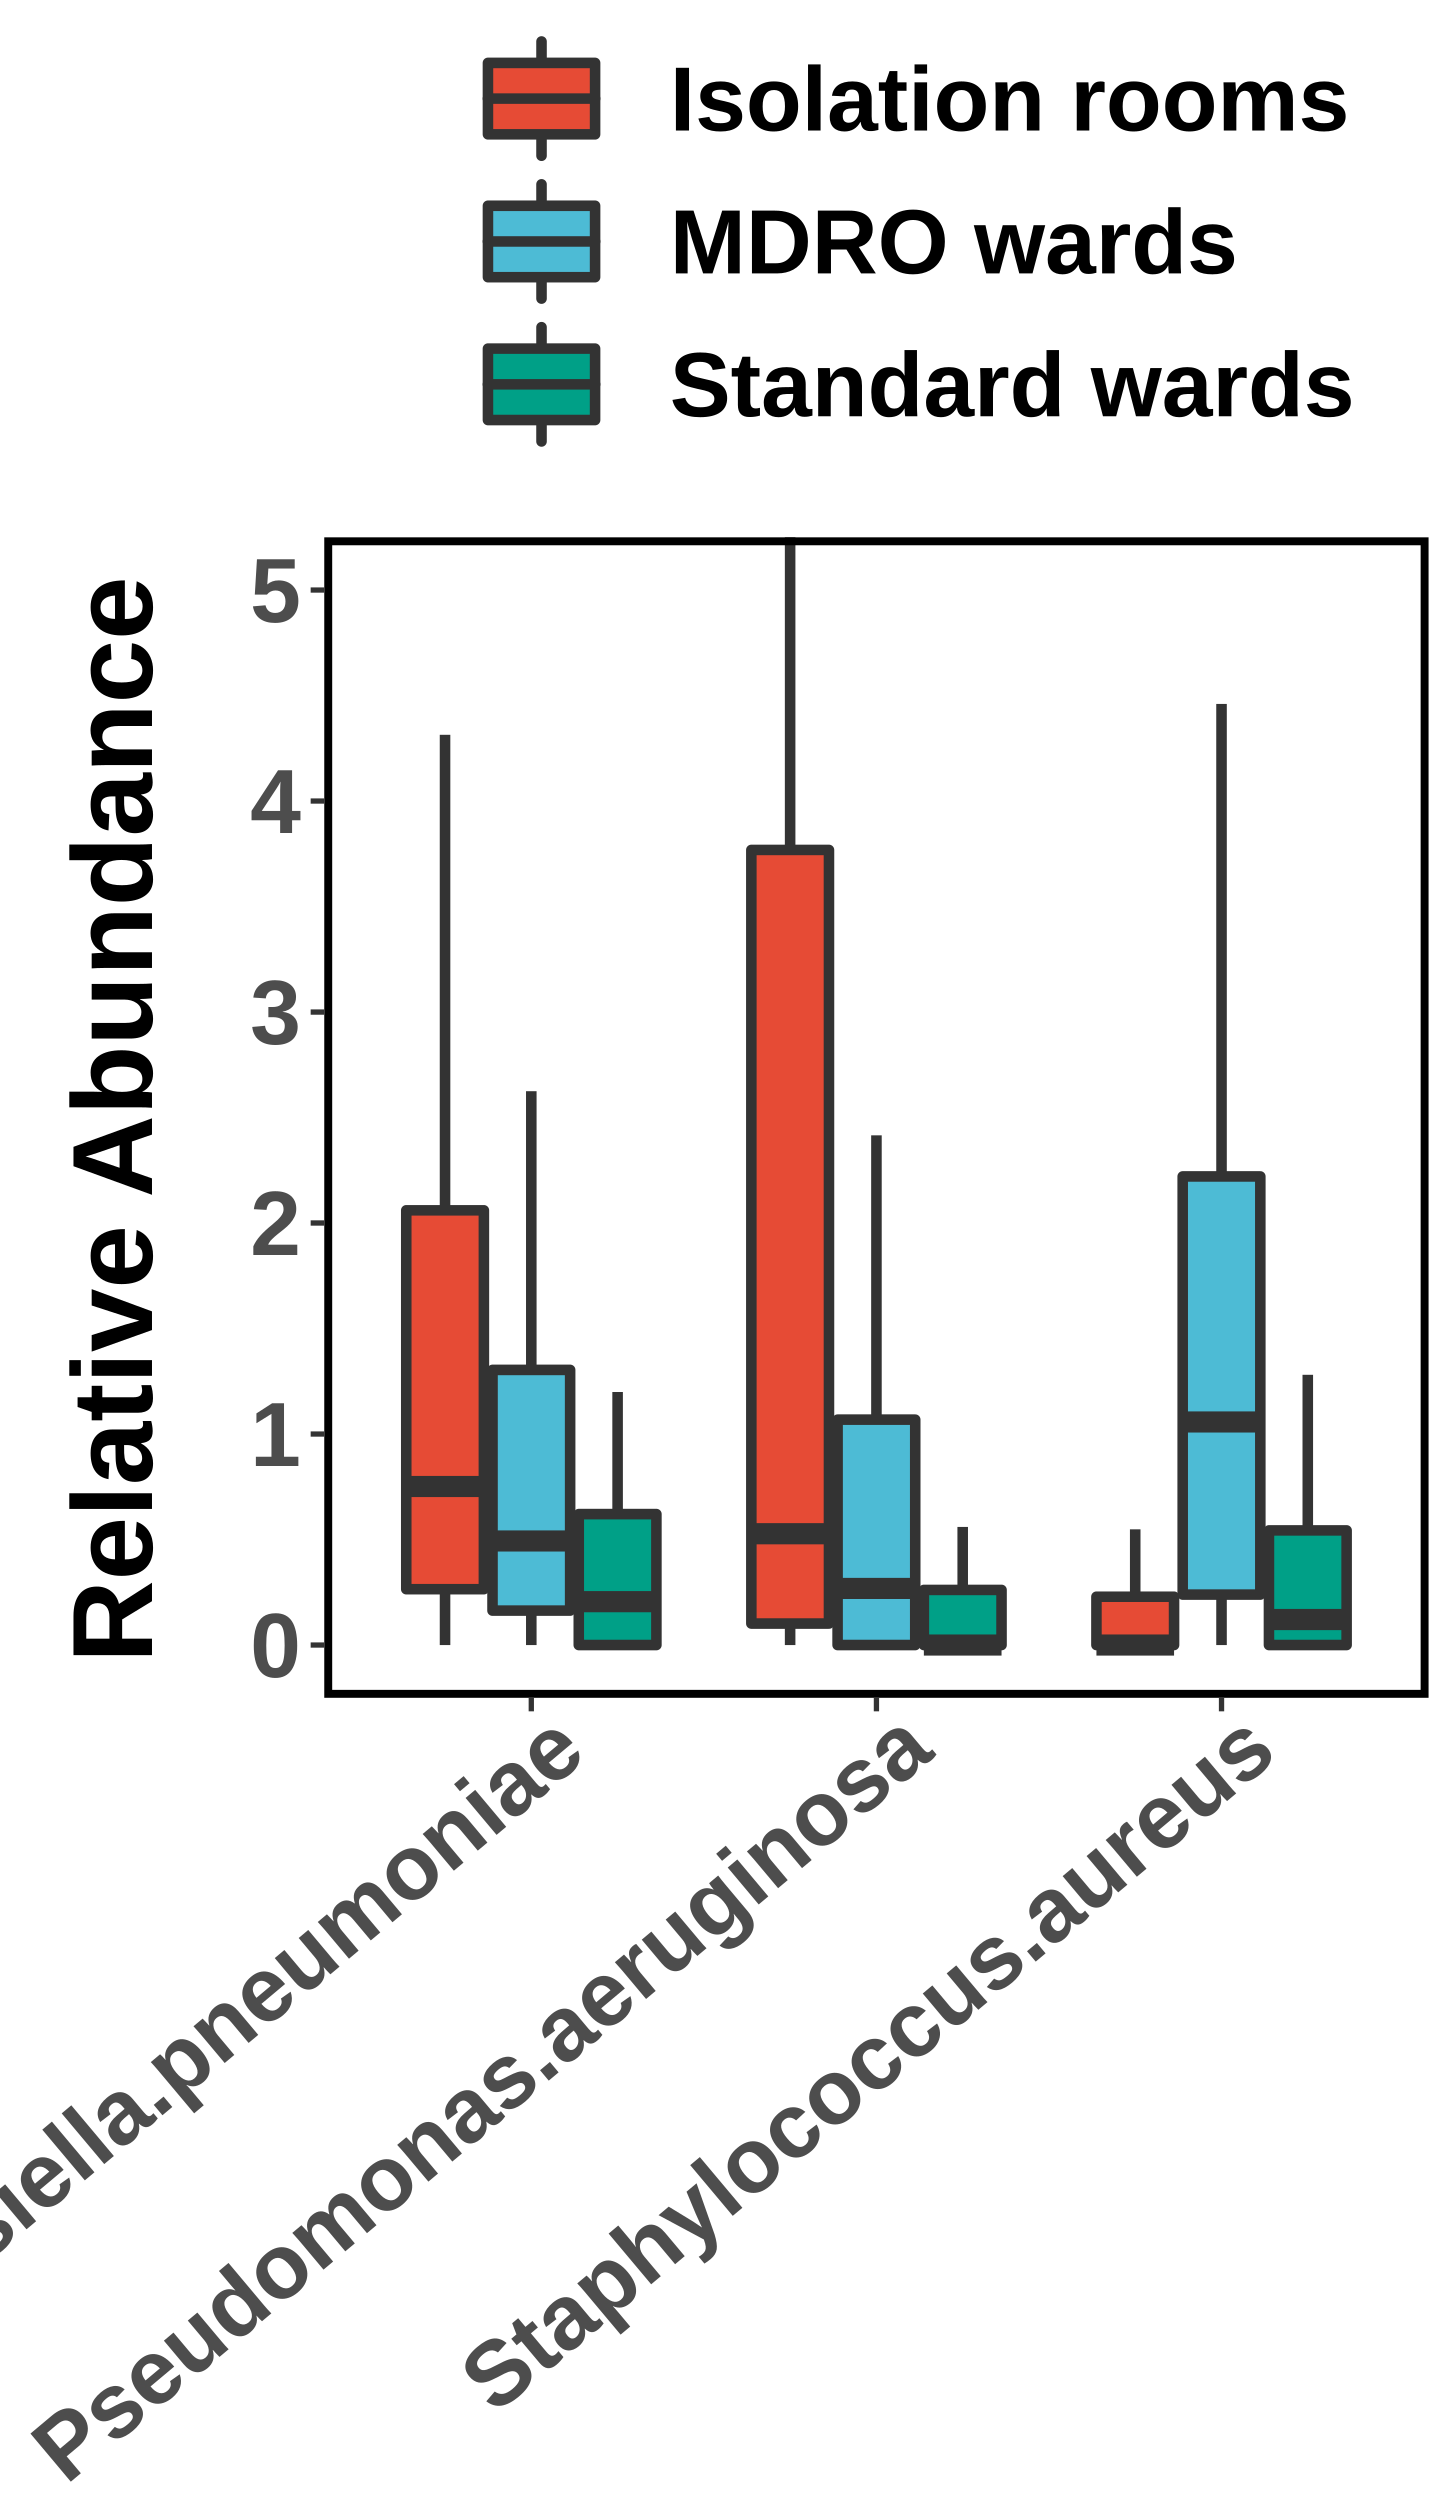
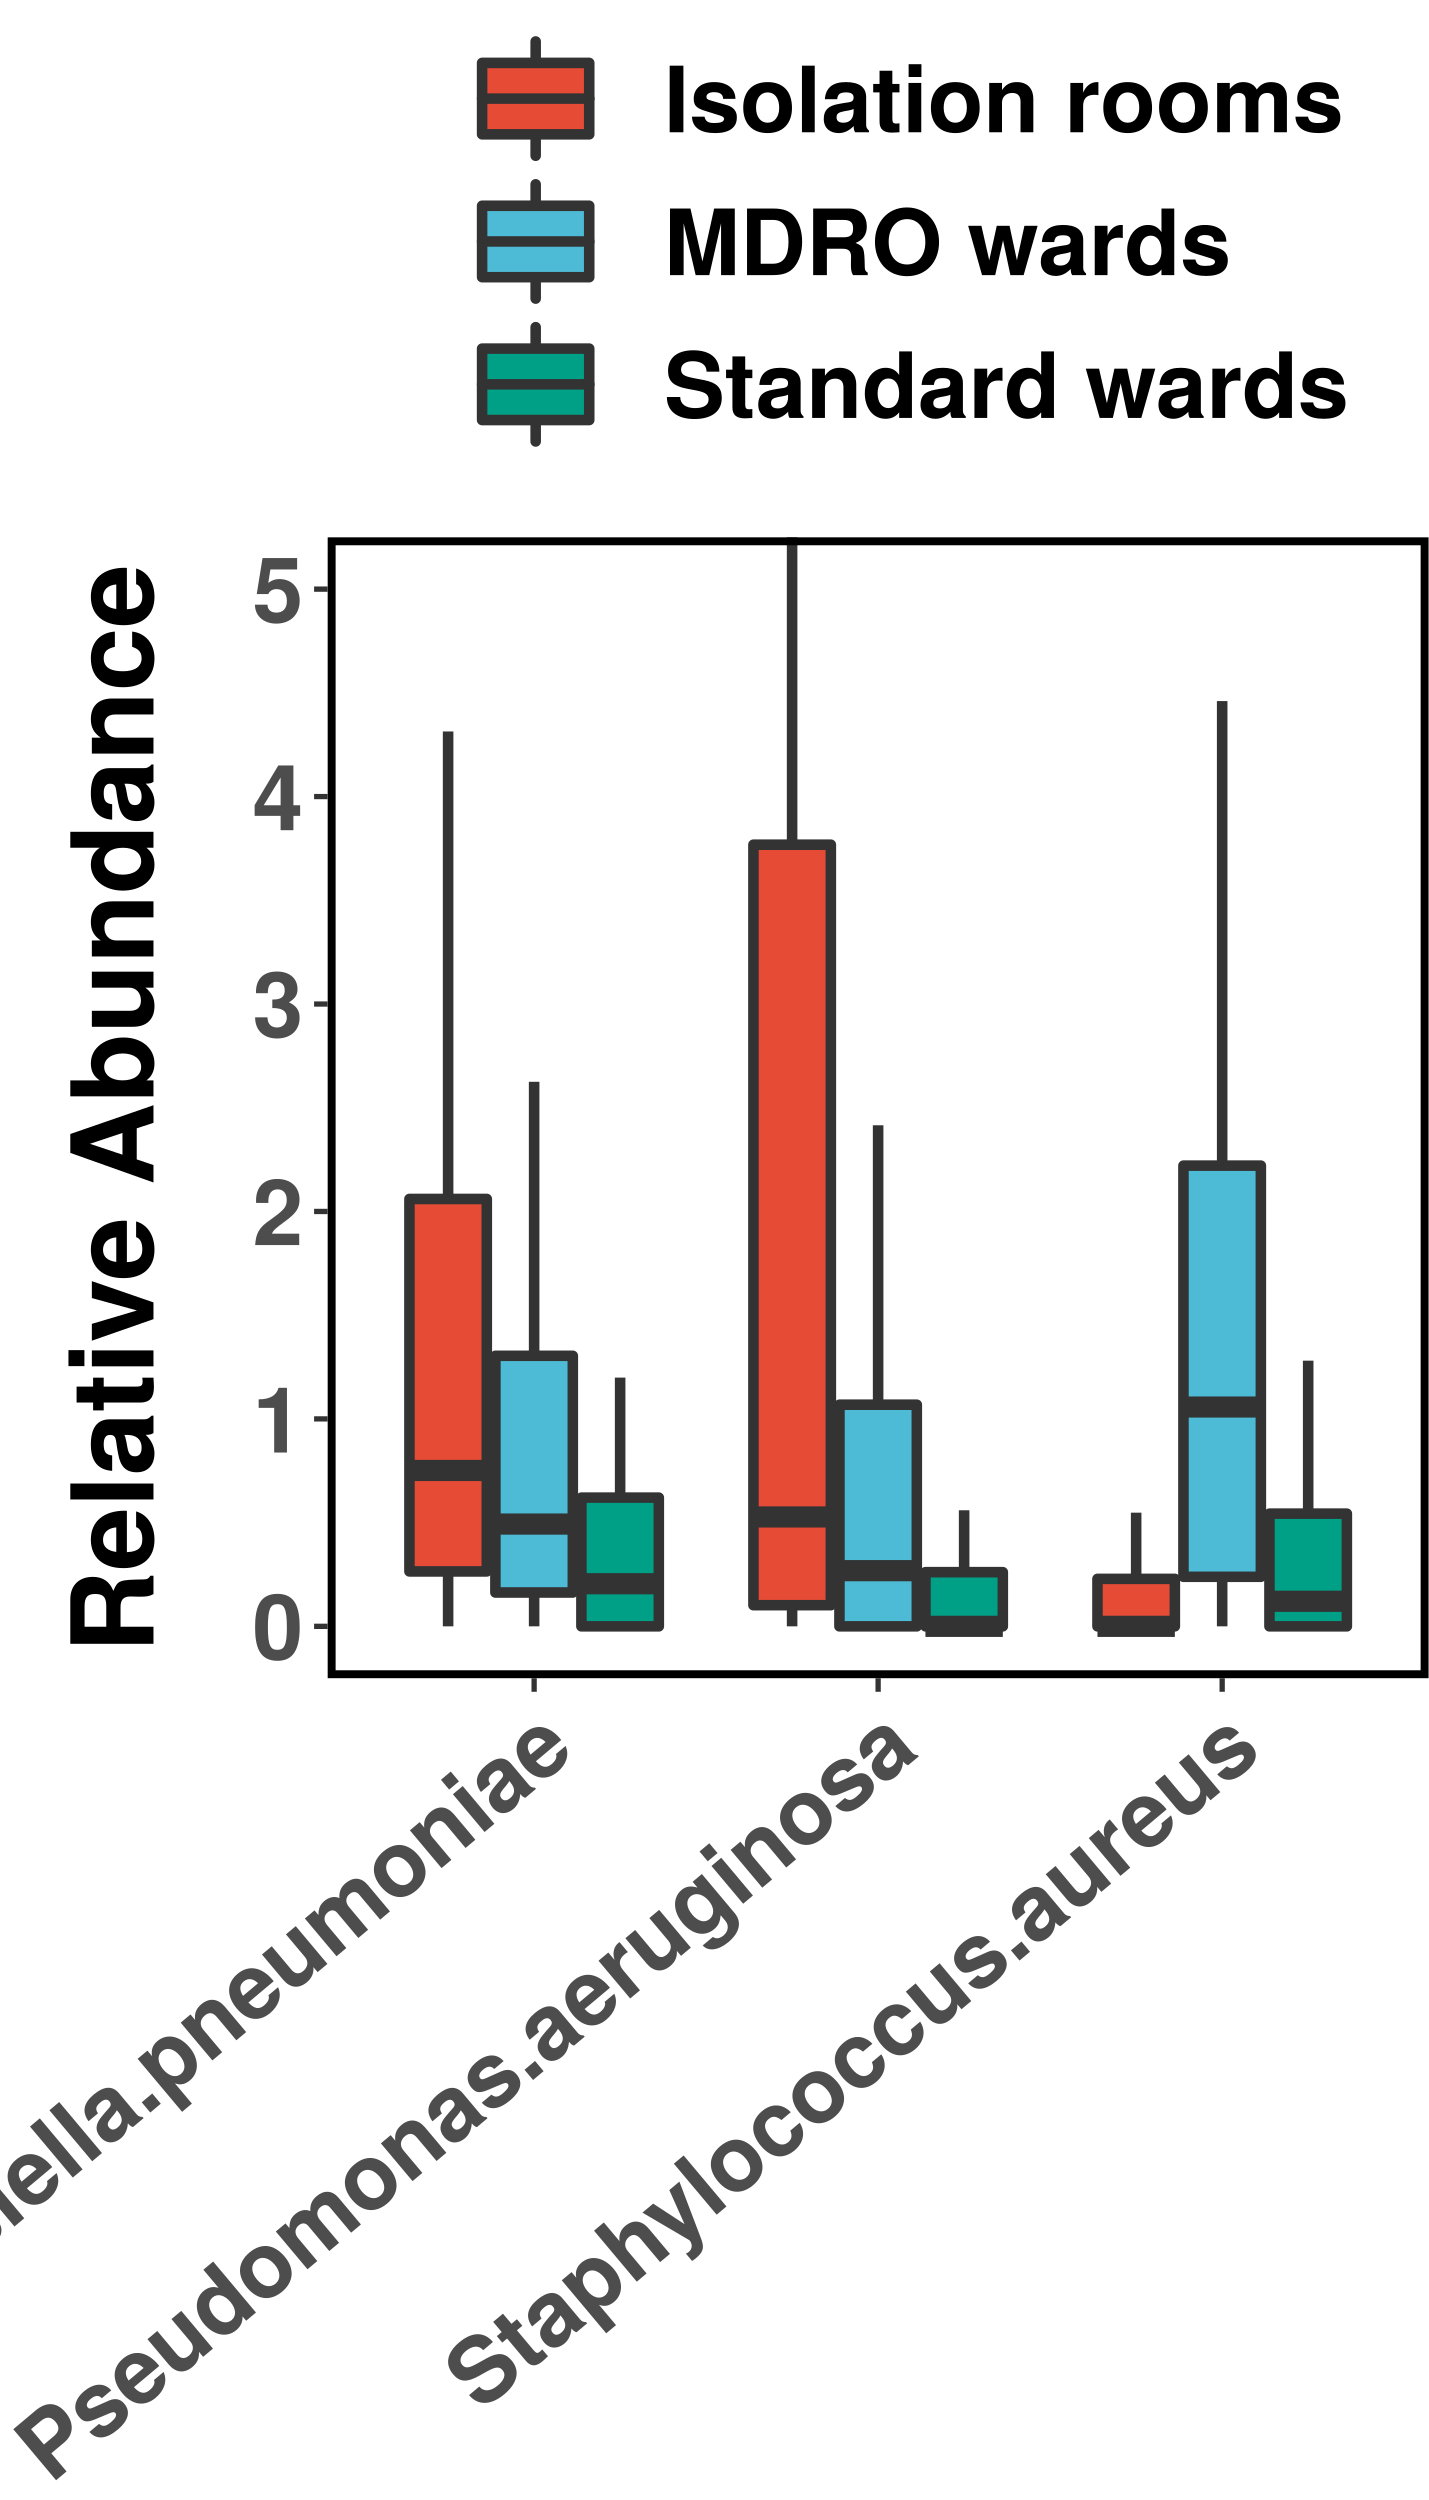
<svg xmlns="http://www.w3.org/2000/svg" viewBox="0 0 288.00 504.00">
  <defs>
    <style type="text/css">
-     line, polyline, path, rect, circle {
+     line, polyline, polygon, path, rect, circle {
      fill: none;
      stroke: #000000;
      stroke-linecap: round;
      stroke-linejoin: round;
      stroke-miterlimit: 10.00;
    }
  </style>
  </defs>
  <rect width="100%" height="100%" style="stroke: none; fill: #FFFFFF;" />
  <rect x="0.00" y="0.00" width="288.00" height="504.00" style="stroke-width: 1.07; stroke: #FFFFFF; fill: #FFFFFF;" />
  <defs>
-     <clipPath id="cpNjUuMzcxOXwyODh8MzQyLjI3NHwxMDguMzE4">
-       <rect x="65.37" y="108.32" width="222.63" height="233.96" />
+     <clipPath id="cpNjYuMDZ8Mjg4LjAwfDMzOC4zM3wxMDguMzI=">
+       <rect x="66.06" y="108.32" width="221.94" height="230.01" />
    </clipPath>
  </defs>
-   <rect x="65.37" y="108.32" width="222.63" height="233.96" style="stroke-width: 1.07; stroke: none; fill: #FFFFFF;" clip-path="url(#cpNjUuMzcxOXwyODh8MzQyLjI3NHwxMDguMzE4)" />
-   <line x1="89.72" y1="244.00" x2="89.72" y2="148.14" style="stroke-width: 2.13; stroke: #333333; stroke-linecap: butt;" clip-path="url(#cpNjUuMzcxOXwyODh8MzQyLjI3NHwxMDguMzE4)" />
-   <line x1="89.72" y1="320.38" x2="89.72" y2="331.64" style="stroke-width: 2.13; stroke: #333333; stroke-linecap: butt;" clip-path="url(#cpNjUuMzcxOXwyODh8MzQyLjI3NHwxMDguMzE4)" />
-   <polyline points="81.90,244.00 81.90,320.38 97.55,320.38 97.55,244.00 81.90,244.00 " style="stroke-width: 2.13; stroke: #333333; fill: #E64B35;" clip-path="url(#cpNjUuMzcxOXwyODh8MzQyLjI3NHwxMDguMzE4)" />
-   <line x1="81.90" y1="299.68" x2="97.55" y2="299.68" style="stroke-width: 4.27; stroke: #333333; stroke-linecap: butt;" clip-path="url(#cpNjUuMzcxOXwyODh8MzQyLjI3NHwxMDguMzE4)" />
-   <line x1="107.11" y1="276.17" x2="107.11" y2="219.98" style="stroke-width: 2.13; stroke: #333333; stroke-linecap: butt;" clip-path="url(#cpNjUuMzcxOXwyODh8MzQyLjI3NHwxMDguMzE4)" />
-   <line x1="107.11" y1="324.70" x2="107.11" y2="331.64" style="stroke-width: 2.13; stroke: #333333; stroke-linecap: butt;" clip-path="url(#cpNjUuMzcxOXwyODh8MzQyLjI3NHwxMDguMzE4)" />
-   <polyline points="99.29,276.17 99.29,324.70 114.94,324.70 114.94,276.17 99.29,276.17 " style="stroke-width: 2.13; stroke: #333333; fill: #4DBBD5;" clip-path="url(#cpNjUuMzcxOXwyODh8MzQyLjI3NHwxMDguMzE4)" />
-   <line x1="99.29" y1="310.66" x2="114.94" y2="310.66" style="stroke-width: 4.27; stroke: #333333; stroke-linecap: butt;" clip-path="url(#cpNjUuMzcxOXwyODh8MzQyLjI3NHwxMDguMzE4)" />
-   <line x1="124.51" y1="305.24" x2="124.51" y2="280.63" style="stroke-width: 2.13; stroke: #333333; stroke-linecap: butt;" clip-path="url(#cpNjUuMzcxOXwyODh8MzQyLjI3NHwxMDguMzE4)" />
-   <line x1="124.51" y1="331.64" x2="124.51" y2="331.64" style="stroke-width: 2.13; stroke: #333333; stroke-linecap: butt;" clip-path="url(#cpNjUuMzcxOXwyODh8MzQyLjI3NHwxMDguMzE4)" />
-   <polyline points="116.68,305.24 116.68,331.64 132.33,331.64 132.33,305.24 116.68,305.24 " style="stroke-width: 2.13; stroke: #333333; fill: #00A087;" clip-path="url(#cpNjUuMzcxOXwyODh8MzQyLjI3NHwxMDguMzE4)" />
-   <line x1="116.68" y1="322.90" x2="132.33" y2="322.90" style="stroke-width: 4.27; stroke: #333333; stroke-linecap: butt;" clip-path="url(#cpNjUuMzcxOXwyODh8MzQyLjI3NHwxMDguMzE4)" />
-   <line x1="159.29" y1="171.35" x2="159.29" y2="0.00" style="stroke-width: 2.13; stroke: #333333; stroke-linecap: butt;" clip-path="url(#cpNjUuMzcxOXwyODh8MzQyLjI3NHwxMDguMzE4)" />
-   <line x1="159.29" y1="327.31" x2="159.29" y2="331.64" style="stroke-width: 2.13; stroke: #333333; stroke-linecap: butt;" clip-path="url(#cpNjUuMzcxOXwyODh8MzQyLjI3NHwxMDguMzE4)" />
-   <polyline points="151.47,171.35 151.47,327.31 167.12,327.31 167.12,171.35 151.47,171.35 " style="stroke-width: 2.13; stroke: #333333; fill: #E64B35;" clip-path="url(#cpNjUuMzcxOXwyODh8MzQyLjI3NHwxMDguMzE4)" />
-   <line x1="151.47" y1="309.20" x2="167.12" y2="309.20" style="stroke-width: 4.27; stroke: #333333; stroke-linecap: butt;" clip-path="url(#cpNjUuMzcxOXwyODh8MzQyLjI3NHwxMDguMzE4)" />
-   <line x1="176.69" y1="286.20" x2="176.69" y2="228.88" style="stroke-width: 2.13; stroke: #333333; stroke-linecap: butt;" clip-path="url(#cpNjUuMzcxOXwyODh8MzQyLjI3NHwxMDguMzE4)" />
-   <line x1="176.69" y1="331.64" x2="176.69" y2="331.64" style="stroke-width: 2.13; stroke: #333333; stroke-linecap: butt;" clip-path="url(#cpNjUuMzcxOXwyODh8MzQyLjI3NHwxMDguMzE4)" />
-   <polyline points="168.86,286.20 168.86,331.64 184.51,331.64 184.51,286.20 168.86,286.20 " style="stroke-width: 2.13; stroke: #333333; fill: #4DBBD5;" clip-path="url(#cpNjUuMzcxOXwyODh8MzQyLjI3NHwxMDguMzE4)" />
-   <line x1="168.86" y1="320.23" x2="184.51" y2="320.23" style="stroke-width: 4.27; stroke: #333333; stroke-linecap: butt;" clip-path="url(#cpNjUuMzcxOXwyODh8MzQyLjI3NHwxMDguMzE4)" />
-   <line x1="194.08" y1="320.53" x2="194.08" y2="307.83" style="stroke-width: 2.13; stroke: #333333; stroke-linecap: butt;" clip-path="url(#cpNjUuMzcxOXwyODh8MzQyLjI3NHwxMDguMzE4)" />
-   <line x1="194.08" y1="331.64" x2="194.08" y2="331.64" style="stroke-width: 2.13; stroke: #333333; stroke-linecap: butt;" clip-path="url(#cpNjUuMzcxOXwyODh8MzQyLjI3NHwxMDguMzE4)" />
-   <polyline points="186.25,320.53 186.25,331.64 201.91,331.64 201.91,320.53 186.25,320.53 " style="stroke-width: 2.13; stroke: #333333; fill: #00A087;" clip-path="url(#cpNjUuMzcxOXwyODh8MzQyLjI3NHwxMDguMzE4)" />
-   <line x1="186.25" y1="331.64" x2="201.91" y2="331.64" style="stroke-width: 4.27; stroke: #333333; stroke-linecap: butt;" clip-path="url(#cpNjUuMzcxOXwyODh8MzQyLjI3NHwxMDguMzE4)" />
-   <line x1="228.86" y1="321.90" x2="228.86" y2="308.32" style="stroke-width: 2.13; stroke: #333333; stroke-linecap: butt;" clip-path="url(#cpNjUuMzcxOXwyODh8MzQyLjI3NHwxMDguMzE4)" />
-   <line x1="228.86" y1="331.64" x2="228.86" y2="331.64" style="stroke-width: 2.13; stroke: #333333; stroke-linecap: butt;" clip-path="url(#cpNjUuMzcxOXwyODh8MzQyLjI3NHwxMDguMzE4)" />
-   <polyline points="221.04,321.90 221.04,331.64 236.69,331.64 236.69,321.90 221.04,321.90 " style="stroke-width: 2.13; stroke: #333333; fill: #E64B35;" clip-path="url(#cpNjUuMzcxOXwyODh8MzQyLjI3NHwxMDguMzE4)" />
-   <line x1="221.04" y1="331.64" x2="236.69" y2="331.64" style="stroke-width: 4.27; stroke: #333333; stroke-linecap: butt;" clip-path="url(#cpNjUuMzcxOXwyODh8MzQyLjI3NHwxMDguMzE4)" />
-   <line x1="246.26" y1="237.17" x2="246.26" y2="141.91" style="stroke-width: 2.13; stroke: #333333; stroke-linecap: butt;" clip-path="url(#cpNjUuMzcxOXwyODh8MzQyLjI3NHwxMDguMzE4)" />
-   <line x1="246.26" y1="321.47" x2="246.26" y2="331.64" style="stroke-width: 2.13; stroke: #333333; stroke-linecap: butt;" clip-path="url(#cpNjUuMzcxOXwyODh8MzQyLjI3NHwxMDguMzE4)" />
-   <polyline points="238.43,237.17 238.43,321.47 254.08,321.47 254.08,237.17 238.43,237.17 " style="stroke-width: 2.13; stroke: #333333; fill: #4DBBD5;" clip-path="url(#cpNjUuMzcxOXwyODh8MzQyLjI3NHwxMDguMzE4)" />
-   <line x1="238.43" y1="286.67" x2="254.08" y2="286.67" style="stroke-width: 4.27; stroke: #333333; stroke-linecap: butt;" clip-path="url(#cpNjUuMzcxOXwyODh8MzQyLjI3NHwxMDguMzE4)" />
-   <line x1="263.65" y1="308.53" x2="263.65" y2="277.16" style="stroke-width: 2.13; stroke: #333333; stroke-linecap: butt;" clip-path="url(#cpNjUuMzcxOXwyODh8MzQyLjI3NHwxMDguMzE4)" />
-   <line x1="263.65" y1="331.64" x2="263.65" y2="331.64" style="stroke-width: 2.13; stroke: #333333; stroke-linecap: butt;" clip-path="url(#cpNjUuMzcxOXwyODh8MzQyLjI3NHwxMDguMzE4)" />
-   <polyline points="255.82,308.53 255.82,331.64 271.48,331.64 271.48,308.53 255.82,308.53 " style="stroke-width: 2.13; stroke: #333333; fill: #00A087;" clip-path="url(#cpNjUuMzcxOXwyODh8MzQyLjI3NHwxMDguMzE4)" />
-   <line x1="255.82" y1="326.50" x2="271.48" y2="326.50" style="stroke-width: 4.27; stroke: #333333; stroke-linecap: butt;" clip-path="url(#cpNjUuMzcxOXwyODh8MzQyLjI3NHwxMDguMzE4)" />
-   <rect x="65.37" y="108.32" width="222.63" height="233.96" style="stroke-width: 3.20;" clip-path="url(#cpNjUuMzcxOXwyODh8MzQyLjI3NHwxMDguMzE4)" />
+   <rect x="66.06" y="108.32" width="221.94" height="230.01" style="stroke-width: 1.07; stroke: none; fill: #FFFFFF;" clip-path="url(#cpNjYuMDZ8Mjg4LjAwfDMzOC4zM3wxMDguMzI=)" />
+   <line x1="90.34" y1="241.71" x2="90.34" y2="147.47" style="stroke-width: 2.13; stroke: #333333; stroke-linecap: butt;" clip-path="url(#cpNjYuMDZ8Mjg4LjAwfDMzOC4zM3wxMDguMzI=)" />
+   <line x1="90.34" y1="316.80" x2="90.34" y2="327.87" style="stroke-width: 2.13; stroke: #333333; stroke-linecap: butt;" clip-path="url(#cpNjYuMDZ8Mjg4LjAwfDMzOC4zM3wxMDguMzI=)" />
+   <polygon points="82.54,241.71 82.54,316.80 98.14,316.80 98.14,241.71 82.54,241.71 " style="stroke-width: 2.13; stroke: #333333; fill: #E64B35;" clip-path="url(#cpNjYuMDZ8Mjg4LjAwfDMzOC4zM3wxMDguMzI=)" />
+   <line x1="82.54" y1="296.45" x2="98.14" y2="296.45" style="stroke-width: 4.27; stroke: #333333; stroke-linecap: butt;" clip-path="url(#cpNjYuMDZ8Mjg4LjAwfDMzOC4zM3wxMDguMzI=)" />
+   <line x1="107.68" y1="273.33" x2="107.68" y2="218.09" style="stroke-width: 2.13; stroke: #333333; stroke-linecap: butt;" clip-path="url(#cpNjYuMDZ8Mjg4LjAwfDMzOC4zM3wxMDguMzI=)" />
+   <line x1="107.68" y1="321.05" x2="107.68" y2="327.87" style="stroke-width: 2.13; stroke: #333333; stroke-linecap: butt;" clip-path="url(#cpNjYuMDZ8Mjg4LjAwfDMzOC4zM3wxMDguMzI=)" />
+   <polygon points="99.87,273.33 99.87,321.05 115.48,321.05 115.48,273.33 99.87,273.33 " style="stroke-width: 2.13; stroke: #333333; fill: #4DBBD5;" clip-path="url(#cpNjYuMDZ8Mjg4LjAwfDMzOC4zM3wxMDguMzI=)" />
+   <line x1="99.87" y1="307.25" x2="115.48" y2="307.25" style="stroke-width: 4.27; stroke: #333333; stroke-linecap: butt;" clip-path="url(#cpNjYuMDZ8Mjg4LjAwfDMzOC4zM3wxMDguMzI=)" />
+   <line x1="125.02" y1="301.92" x2="125.02" y2="277.72" style="stroke-width: 2.13; stroke: #333333; stroke-linecap: butt;" clip-path="url(#cpNjYuMDZ8Mjg4LjAwfDMzOC4zM3wxMDguMzI=)" />
+   <line x1="125.02" y1="327.87" x2="125.02" y2="327.87" style="stroke-width: 2.13; stroke: #333333; stroke-linecap: butt;" clip-path="url(#cpNjYuMDZ8Mjg4LjAwfDMzOC4zM3wxMDguMzI=)" />
+   <polygon points="117.21,301.92 117.21,327.87 132.82,327.87 132.82,301.92 117.21,301.92 " style="stroke-width: 2.13; stroke: #333333; fill: #00A087;" clip-path="url(#cpNjYuMDZ8Mjg4LjAwfDMzOC4zM3wxMDguMzI=)" />
+   <line x1="117.21" y1="319.28" x2="132.82" y2="319.28" style="stroke-width: 4.27; stroke: #333333; stroke-linecap: butt;" clip-path="url(#cpNjYuMDZ8Mjg4LjAwfDMzOC4zM3wxMDguMzI=)" />
+   <line x1="159.69" y1="170.29" x2="159.69" y2="0.00" style="stroke-width: 2.13; stroke: #333333; stroke-linecap: butt;" clip-path="url(#cpNjYuMDZ8Mjg4LjAwfDMzOC4zM3wxMDguMzI=)" />
+   <line x1="159.69" y1="323.61" x2="159.69" y2="327.87" style="stroke-width: 2.13; stroke: #333333; stroke-linecap: butt;" clip-path="url(#cpNjYuMDZ8Mjg4LjAwfDMzOC4zM3wxMDguMzI=)" />
+   <polygon points="151.89,170.29 151.89,323.61 167.50,323.61 167.50,170.29 151.89,170.29 " style="stroke-width: 2.13; stroke: #333333; fill: #E64B35;" clip-path="url(#cpNjYuMDZ8Mjg4LjAwfDMzOC4zM3wxMDguMzI=)" />
+   <line x1="151.89" y1="305.81" x2="167.50" y2="305.81" style="stroke-width: 4.27; stroke: #333333; stroke-linecap: butt;" clip-path="url(#cpNjYuMDZ8Mjg4LjAwfDMzOC4zM3wxMDguMzI=)" />
+   <line x1="177.03" y1="283.19" x2="177.03" y2="226.85" style="stroke-width: 2.13; stroke: #333333; stroke-linecap: butt;" clip-path="url(#cpNjYuMDZ8Mjg4LjAwfDMzOC4zM3wxMDguMzI=)" />
+   <line x1="177.03" y1="327.87" x2="177.03" y2="327.87" style="stroke-width: 2.13; stroke: #333333; stroke-linecap: butt;" clip-path="url(#cpNjYuMDZ8Mjg4LjAwfDMzOC4zM3wxMDguMzI=)" />
+   <polygon points="169.23,283.19 169.23,327.87 184.83,327.87 184.83,283.19 169.23,283.19 " style="stroke-width: 2.13; stroke: #333333; fill: #4DBBD5;" clip-path="url(#cpNjYuMDZ8Mjg4LjAwfDMzOC4zM3wxMDguMzI=)" />
+   <line x1="169.23" y1="316.65" x2="184.83" y2="316.65" style="stroke-width: 4.27; stroke: #333333; stroke-linecap: butt;" clip-path="url(#cpNjYuMDZ8Mjg4LjAwfDMzOC4zM3wxMDguMzI=)" />
+   <line x1="194.37" y1="316.95" x2="194.37" y2="304.47" style="stroke-width: 2.13; stroke: #333333; stroke-linecap: butt;" clip-path="url(#cpNjYuMDZ8Mjg4LjAwfDMzOC4zM3wxMDguMzI=)" />
+   <line x1="194.37" y1="327.87" x2="194.37" y2="327.87" style="stroke-width: 2.13; stroke: #333333; stroke-linecap: butt;" clip-path="url(#cpNjYuMDZ8Mjg4LjAwfDMzOC4zM3wxMDguMzI=)" />
+   <polygon points="186.57,316.95 186.57,327.87 202.17,327.87 202.17,316.95 186.57,316.95 " style="stroke-width: 2.13; stroke: #333333; fill: #00A087;" clip-path="url(#cpNjYuMDZ8Mjg4LjAwfDMzOC4zM3wxMDguMzI=)" />
+   <line x1="186.57" y1="327.87" x2="202.17" y2="327.87" style="stroke-width: 4.27; stroke: #333333; stroke-linecap: butt;" clip-path="url(#cpNjYuMDZ8Mjg4LjAwfDMzOC4zM3wxMDguMzI=)" />
+   <line x1="229.05" y1="318.30" x2="229.05" y2="304.95" style="stroke-width: 2.13; stroke: #333333; stroke-linecap: butt;" clip-path="url(#cpNjYuMDZ8Mjg4LjAwfDMzOC4zM3wxMDguMzI=)" />
+   <line x1="229.05" y1="327.87" x2="229.05" y2="327.87" style="stroke-width: 2.13; stroke: #333333; stroke-linecap: butt;" clip-path="url(#cpNjYuMDZ8Mjg4LjAwfDMzOC4zM3wxMDguMzI=)" />
+   <polygon points="221.25,318.30 221.25,327.87 236.85,327.87 236.85,318.30 221.25,318.30 " style="stroke-width: 2.13; stroke: #333333; fill: #E64B35;" clip-path="url(#cpNjYuMDZ8Mjg4LjAwfDMzOC4zM3wxMDguMzI=)" />
+   <line x1="221.25" y1="327.87" x2="236.85" y2="327.87" style="stroke-width: 4.27; stroke: #333333; stroke-linecap: butt;" clip-path="url(#cpNjYuMDZ8Mjg4LjAwfDMzOC4zM3wxMDguMzI=)" />
+   <line x1="246.39" y1="234.99" x2="246.39" y2="141.34" style="stroke-width: 2.13; stroke: #333333; stroke-linecap: butt;" clip-path="url(#cpNjYuMDZ8Mjg4LjAwfDMzOC4zM3wxMDguMzI=)" />
+   <line x1="246.39" y1="317.88" x2="246.39" y2="327.87" style="stroke-width: 2.13; stroke: #333333; stroke-linecap: butt;" clip-path="url(#cpNjYuMDZ8Mjg4LjAwfDMzOC4zM3wxMDguMzI=)" />
+   <polygon points="238.58,234.99 238.58,317.88 254.19,317.88 254.19,234.99 238.58,234.99 " style="stroke-width: 2.13; stroke: #333333; fill: #4DBBD5;" clip-path="url(#cpNjYuMDZ8Mjg4LjAwfDMzOC4zM3wxMDguMzI=)" />
+   <line x1="238.58" y1="283.66" x2="254.19" y2="283.66" style="stroke-width: 4.27; stroke: #333333; stroke-linecap: butt;" clip-path="url(#cpNjYuMDZ8Mjg4LjAwfDMzOC4zM3wxMDguMzI=)" />
+   <line x1="263.73" y1="305.15" x2="263.73" y2="274.31" style="stroke-width: 2.13; stroke: #333333; stroke-linecap: butt;" clip-path="url(#cpNjYuMDZ8Mjg4LjAwfDMzOC4zM3wxMDguMzI=)" />
+   <line x1="263.73" y1="327.87" x2="263.73" y2="327.87" style="stroke-width: 2.13; stroke: #333333; stroke-linecap: butt;" clip-path="url(#cpNjYuMDZ8Mjg4LjAwfDMzOC4zM3wxMDguMzI=)" />
+   <polygon points="255.92,305.15 255.92,327.87 271.53,327.87 271.53,305.15 255.92,305.15 " style="stroke-width: 2.13; stroke: #333333; fill: #00A087;" clip-path="url(#cpNjYuMDZ8Mjg4LjAwfDMzOC4zM3wxMDguMzI=)" />
+   <line x1="255.92" y1="322.82" x2="271.53" y2="322.82" style="stroke-width: 4.27; stroke: #333333; stroke-linecap: butt;" clip-path="url(#cpNjYuMDZ8Mjg4LjAwfDMzOC4zM3wxMDguMzI=)" />
+   <rect x="66.06" y="108.32" width="221.94" height="230.01" style="stroke-width: 3.20;" clip-path="url(#cpNjYuMDZ8Mjg4LjAwfDMzOC4zM3wxMDguMzI=)" />
  <defs>
-     <clipPath id="cpMHwyODh8NTA0fDA=">
+     <clipPath id="cpMC4wMHwyODguMDB8NTA0LjAwfDAuMDA=">
      <rect x="0.00" y="0.00" width="288.00" height="504.00" />
    </clipPath>
  </defs>
-   <g clip-path="url(#cpMHwyODh8NTA0fDA=)">
-     <text x="50.43" y="338.09" style="font-size: 18.40px; font-weight: bold; fill: #4D4D4D; font-family: Arial;" textLength="10.01px" lengthAdjust="spacingAndGlyphs">0</text>
+   <g clip-path="url(#cpMC4wMHwyODguMDB8NTA0LjAwfDAuMDA=)">
+     <text x="50.90" y="334.65" style="font-size: 18.40px; font-weight: bold; fill: #4D4D4D; font-family: TeX Gyre Heros;" textLength="10.23px" lengthAdjust="spacingAndGlyphs">0</text>
  </g>
-   <g clip-path="url(#cpMHwyODh8NTA0fDA=)">
-     <text x="50.43" y="295.55" style="font-size: 18.40px; font-weight: bold; fill: #4D4D4D; font-family: Arial;" textLength="10.01px" lengthAdjust="spacingAndGlyphs">1</text>
+   <g clip-path="url(#cpMC4wMHwyODguMDB8NTA0LjAwfDAuMDA=)">
+     <text x="50.90" y="292.83" style="font-size: 18.40px; font-weight: bold; fill: #4D4D4D; font-family: TeX Gyre Heros;" textLength="10.23px" lengthAdjust="spacingAndGlyphs">1</text>
  </g>
-   <g clip-path="url(#cpMHwyODh8NTA0fDA=)">
-     <text x="50.43" y="253.01" style="font-size: 18.40px; font-weight: bold; fill: #4D4D4D; font-family: Arial;" textLength="10.01px" lengthAdjust="spacingAndGlyphs">2</text>
+   <g clip-path="url(#cpMC4wMHwyODguMDB8NTA0LjAwfDAuMDA=)">
+     <text x="50.90" y="251.01" style="font-size: 18.40px; font-weight: bold; fill: #4D4D4D; font-family: TeX Gyre Heros;" textLength="10.23px" lengthAdjust="spacingAndGlyphs">2</text>
  </g>
-   <g clip-path="url(#cpMHwyODh8NTA0fDA=)">
-     <text x="50.43" y="210.47" style="font-size: 18.40px; font-weight: bold; fill: #4D4D4D; font-family: Arial;" textLength="10.01px" lengthAdjust="spacingAndGlyphs">3</text>
+   <g clip-path="url(#cpMC4wMHwyODguMDB8NTA0LjAwfDAuMDA=)">
+     <text x="50.90" y="209.19" style="font-size: 18.40px; font-weight: bold; fill: #4D4D4D; font-family: TeX Gyre Heros;" textLength="10.23px" lengthAdjust="spacingAndGlyphs">3</text>
  </g>
-   <g clip-path="url(#cpMHwyODh8NTA0fDA=)">
-     <text x="50.43" y="167.94" style="font-size: 18.40px; font-weight: bold; fill: #4D4D4D; font-family: Arial;" textLength="10.01px" lengthAdjust="spacingAndGlyphs">4</text>
+   <g clip-path="url(#cpMC4wMHwyODguMDB8NTA0LjAwfDAuMDA=)">
+     <text x="50.90" y="167.37" style="font-size: 18.40px; font-weight: bold; fill: #4D4D4D; font-family: TeX Gyre Heros;" textLength="10.23px" lengthAdjust="spacingAndGlyphs">4</text>
  </g>
-   <g clip-path="url(#cpMHwyODh8NTA0fDA=)">
-     <text x="50.43" y="125.40" style="font-size: 18.40px; font-weight: bold; fill: #4D4D4D; font-family: Arial;" textLength="10.01px" lengthAdjust="spacingAndGlyphs">5</text>
+   <g clip-path="url(#cpMC4wMHwyODguMDB8NTA0LjAwfDAuMDA=)">
+     <text x="50.90" y="125.55" style="font-size: 18.40px; font-weight: bold; fill: #4D4D4D; font-family: TeX Gyre Heros;" textLength="10.23px" lengthAdjust="spacingAndGlyphs">5</text>
  </g>
-   <polyline points="62.63,331.64 65.37,331.64 " style="stroke-width: 1.07; stroke: #333333; stroke-linecap: butt;" clip-path="url(#cpMHwyODh8NTA0fDA=)" />
-   <polyline points="62.63,289.10 65.37,289.10 " style="stroke-width: 1.07; stroke: #333333; stroke-linecap: butt;" clip-path="url(#cpMHwyODh8NTA0fDA=)" />
-   <polyline points="62.63,246.56 65.37,246.56 " style="stroke-width: 1.07; stroke: #333333; stroke-linecap: butt;" clip-path="url(#cpMHwyODh8NTA0fDA=)" />
-   <polyline points="62.63,204.03 65.37,204.03 " style="stroke-width: 1.07; stroke: #333333; stroke-linecap: butt;" clip-path="url(#cpMHwyODh8NTA0fDA=)" />
-   <polyline points="62.63,161.49 65.37,161.49 " style="stroke-width: 1.07; stroke: #333333; stroke-linecap: butt;" clip-path="url(#cpMHwyODh8NTA0fDA=)" />
-   <polyline points="62.63,118.95 65.37,118.95 " style="stroke-width: 1.07; stroke: #333333; stroke-linecap: butt;" clip-path="url(#cpMHwyODh8NTA0fDA=)" />
-   <polyline points="107.11,345.01 107.11,342.27 " style="stroke-width: 1.07; stroke: #333333; stroke-linecap: butt;" clip-path="url(#cpMHwyODh8NTA0fDA=)" />
-   <polyline points="176.69,345.01 176.69,342.27 " style="stroke-width: 1.07; stroke: #333333; stroke-linecap: butt;" clip-path="url(#cpMHwyODh8NTA0fDA=)" />
-   <polyline points="246.26,345.01 246.26,342.27 " style="stroke-width: 1.07; stroke: #333333; stroke-linecap: butt;" clip-path="url(#cpMHwyODh8NTA0fDA=)" />
-   <g clip-path="url(#cpMHwyODh8NTA0fDA=)">
-     <text transform="translate(-34.02,482.46) rotate(-40)" style="font-size: 18.40px; font-weight: bold; fill: #4D4D4D; font-family: Arial;" textLength="195.06px" lengthAdjust="spacingAndGlyphs">Klebsiella.pneumoniae</text>
+   <polyline points="63.32,327.87 66.06,327.87 " style="stroke-width: 1.07; stroke: #333333; stroke-linecap: butt;" clip-path="url(#cpMC4wMHwyODguMDB8NTA0LjAwfDAuMDA=)" />
+   <polyline points="63.32,286.05 66.06,286.05 " style="stroke-width: 1.07; stroke: #333333; stroke-linecap: butt;" clip-path="url(#cpMC4wMHwyODguMDB8NTA0LjAwfDAuMDA=)" />
+   <polyline points="63.32,244.23 66.06,244.23 " style="stroke-width: 1.07; stroke: #333333; stroke-linecap: butt;" clip-path="url(#cpMC4wMHwyODguMDB8NTA0LjAwfDAuMDA=)" />
+   <polyline points="63.32,202.41 66.06,202.41 " style="stroke-width: 1.07; stroke: #333333; stroke-linecap: butt;" clip-path="url(#cpMC4wMHwyODguMDB8NTA0LjAwfDAuMDA=)" />
+   <polyline points="63.32,160.59 66.06,160.59 " style="stroke-width: 1.07; stroke: #333333; stroke-linecap: butt;" clip-path="url(#cpMC4wMHwyODguMDB8NTA0LjAwfDAuMDA=)" />
+   <polyline points="63.32,118.77 66.06,118.77 " style="stroke-width: 1.07; stroke: #333333; stroke-linecap: butt;" clip-path="url(#cpMC4wMHwyODguMDB8NTA0LjAwfDAuMDA=)" />
+   <polyline points="107.68,341.07 107.68,338.33 " style="stroke-width: 1.07; stroke: #333333; stroke-linecap: butt;" clip-path="url(#cpMC4wMHwyODguMDB8NTA0LjAwfDAuMDA=)" />
+   <polyline points="177.03,341.07 177.03,338.33 " style="stroke-width: 1.07; stroke: #333333; stroke-linecap: butt;" clip-path="url(#cpMC4wMHwyODguMDB8NTA0LjAwfDAuMDA=)" />
+   <polyline points="246.39,341.07 246.39,338.33 " style="stroke-width: 1.07; stroke: #333333; stroke-linecap: butt;" clip-path="url(#cpMC4wMHwyODguMDB8NTA0LjAwfDAuMDA=)" />
+   <g clip-path="url(#cpMC4wMHwyODguMDB8NTA0LjAwfDAuMDA=)">
+     <text transform="translate(-36.41,481.86) rotate(-40)" style="font-size: 18.40px; font-weight: bold; fill: #4D4D4D; font-family: TeX Gyre Heros;" textLength="199.47px" lengthAdjust="spacingAndGlyphs">Klebsiella.pneumoniae</text>
  </g>
-   <g clip-path="url(#cpMHwyODh8NTA0fDA=)">
-     <text transform="translate(13.33,501.10) rotate(-40)" style="font-size: 18.40px; font-weight: bold; fill: #4D4D4D; font-family: Arial;" textLength="224.06px" lengthAdjust="spacingAndGlyphs">Pseudomonas.aeruginosa</text>
+   <g clip-path="url(#cpMC4wMHwyODguMDB8NTA0LjAwfDAuMDA=)">
+     <text transform="translate(10.23,500.92) rotate(-40)" style="font-size: 18.40px; font-weight: bold; fill: #4D4D4D; font-family: TeX Gyre Heros;" textLength="229.12px" lengthAdjust="spacingAndGlyphs">Pseudomonas.aeruginosa</text>
  </g>
-   <g clip-path="url(#cpMHwyODh8NTA0fDA=)">
-     <text transform="translate(99.75,486.97) rotate(-40)" style="font-size: 18.40px; font-weight: bold; fill: #4D4D4D; font-family: Arial;" textLength="202.07px" lengthAdjust="spacingAndGlyphs">Staphylococcus.aureus</text>
+   <g clip-path="url(#cpMC4wMHwyODguMDB8NTA0LjAwfDAuMDA=)">
+     <text transform="translate(96.82,486.47) rotate(-40)" style="font-size: 18.40px; font-weight: bold; fill: #4D4D4D; font-family: TeX Gyre Heros;" textLength="206.63px" lengthAdjust="spacingAndGlyphs">Staphylococcus.aureus</text>
  </g>
-   <g clip-path="url(#cpMHwyODh8NTA0fDA=)">
-     <text transform="translate(30.64,335.21) rotate(-90)" style="font-size: 23.00px; font-weight: bold; font-family: Arial;" textLength="219.84px" lengthAdjust="spacingAndGlyphs">Relative Abundance</text>
+   <g clip-path="url(#cpMC4wMHwyODguMDB8NTA0LjAwfDAuMDA=)">
+     <text transform="translate(30.94,333.24) rotate(-90)" style="font-size: 23.00px; font-weight: bold; font-family: TeX Gyre Heros;" textLength="219.83px" lengthAdjust="spacingAndGlyphs">Relative Abundance</text>
  </g>
-   <rect x="77.83" y="-0.00" width="197.71" height="97.36" style="stroke-width: 1.07; stroke: none; fill: #FFFFFF;" clip-path="url(#cpMHwyODh8NTA0fDA=)" />
-   <rect x="94.77" y="5.48" width="28.80" height="28.80" style="stroke-width: 1.07; stroke: none; fill: #FFFFFF;" clip-path="url(#cpMHwyODh8NTA0fDA=)" />
-   <polyline points="109.17,31.40 109.17,27.08 " style="stroke-width: 2.13; stroke: #333333;" clip-path="url(#cpMHwyODh8NTA0fDA=)" />
-   <polyline points="109.17,12.68 109.17,8.36 " style="stroke-width: 2.13; stroke: #333333;" clip-path="url(#cpMHwyODh8NTA0fDA=)" />
-   <rect x="98.37" y="12.68" width="21.60" height="14.40" style="stroke-width: 2.13; stroke: #333333; fill: #E64B35;" clip-path="url(#cpMHwyODh8NTA0fDA=)" />
-   <polyline points="98.37,19.88 119.97,19.88 " style="stroke-width: 2.13; stroke: #333333;" clip-path="url(#cpMHwyODh8NTA0fDA=)" />
-   <rect x="94.77" y="34.28" width="28.80" height="28.80" style="stroke-width: 1.07; stroke: none; fill: #FFFFFF;" clip-path="url(#cpMHwyODh8NTA0fDA=)" />
-   <polyline points="109.17,60.20 109.17,55.88 " style="stroke-width: 2.13; stroke: #333333;" clip-path="url(#cpMHwyODh8NTA0fDA=)" />
-   <polyline points="109.17,41.48 109.17,37.16 " style="stroke-width: 2.13; stroke: #333333;" clip-path="url(#cpMHwyODh8NTA0fDA=)" />
-   <rect x="98.37" y="41.48" width="21.60" height="14.40" style="stroke-width: 2.13; stroke: #333333; fill: #4DBBD5;" clip-path="url(#cpMHwyODh8NTA0fDA=)" />
-   <polyline points="98.37,48.68 119.97,48.68 " style="stroke-width: 2.13; stroke: #333333;" clip-path="url(#cpMHwyODh8NTA0fDA=)" />
-   <rect x="94.77" y="63.08" width="28.80" height="28.80" style="stroke-width: 1.07; stroke: none; fill: #FFFFFF;" clip-path="url(#cpMHwyODh8NTA0fDA=)" />
-   <polyline points="109.17,89.00 109.17,84.68 " style="stroke-width: 2.13; stroke: #333333;" clip-path="url(#cpMHwyODh8NTA0fDA=)" />
-   <polyline points="109.17,70.28 109.17,65.96 " style="stroke-width: 2.13; stroke: #333333;" clip-path="url(#cpMHwyODh8NTA0fDA=)" />
-   <rect x="98.37" y="70.28" width="21.60" height="14.40" style="stroke-width: 2.13; stroke: #333333; fill: #00A087;" clip-path="url(#cpMHwyODh8NTA0fDA=)" />
-   <polyline points="98.37,77.48 119.97,77.48 " style="stroke-width: 2.13; stroke: #333333;" clip-path="url(#cpMHwyODh8NTA0fDA=)" />
-   <g clip-path="url(#cpMHwyODh8NTA0fDA=)">
-     <text x="135.03" y="26.32" style="font-size: 18.40px; font-weight: bold; font-family: Arial;" textLength="134.02px" lengthAdjust="spacingAndGlyphs">Isolation rooms</text>
+   <rect x="76.65" y="0.00" width="200.76" height="97.36" style="stroke-width: 1.07; stroke: none; fill: #FFFFFF;" clip-path="url(#cpMC4wMHwyODguMDB8NTA0LjAwfDAuMDA=)" />
+   <rect x="93.59" y="5.48" width="28.80" height="28.80" style="stroke-width: 1.07; stroke: none; fill: #FFFFFF;" clip-path="url(#cpMC4wMHwyODguMDB8NTA0LjAwfDAuMDA=)" />
+   <polyline points="107.99,31.40 107.99,27.08 " style="stroke-width: 2.13; stroke: #333333;" clip-path="url(#cpMC4wMHwyODguMDB8NTA0LjAwfDAuMDA=)" />
+   <polyline points="107.99,12.68 107.99,8.36 " style="stroke-width: 2.13; stroke: #333333;" clip-path="url(#cpMC4wMHwyODguMDB8NTA0LjAwfDAuMDA=)" />
+   <rect x="97.19" y="12.68" width="21.60" height="14.40" style="stroke-width: 2.13; stroke: #333333; fill: #E64B35;" clip-path="url(#cpMC4wMHwyODguMDB8NTA0LjAwfDAuMDA=)" />
+   <polyline points="97.19,19.88 118.79,19.88 " style="stroke-width: 2.13; stroke: #333333;" clip-path="url(#cpMC4wMHwyODguMDB8NTA0LjAwfDAuMDA=)" />
+   <rect x="93.59" y="34.28" width="28.80" height="28.80" style="stroke-width: 1.07; stroke: none; fill: #FFFFFF;" clip-path="url(#cpMC4wMHwyODguMDB8NTA0LjAwfDAuMDA=)" />
+   <polyline points="107.99,60.20 107.99,55.88 " style="stroke-width: 2.13; stroke: #333333;" clip-path="url(#cpMC4wMHwyODguMDB8NTA0LjAwfDAuMDA=)" />
+   <polyline points="107.99,41.48 107.99,37.16 " style="stroke-width: 2.13; stroke: #333333;" clip-path="url(#cpMC4wMHwyODguMDB8NTA0LjAwfDAuMDA=)" />
+   <rect x="97.19" y="41.48" width="21.60" height="14.40" style="stroke-width: 2.13; stroke: #333333; fill: #4DBBD5;" clip-path="url(#cpMC4wMHwyODguMDB8NTA0LjAwfDAuMDA=)" />
+   <polyline points="97.19,48.68 118.79,48.68 " style="stroke-width: 2.13; stroke: #333333;" clip-path="url(#cpMC4wMHwyODguMDB8NTA0LjAwfDAuMDA=)" />
+   <rect x="93.59" y="63.08" width="28.80" height="28.80" style="stroke-width: 1.07; stroke: none; fill: #FFFFFF;" clip-path="url(#cpMC4wMHwyODguMDB8NTA0LjAwfDAuMDA=)" />
+   <polyline points="107.99,89.00 107.99,84.68 " style="stroke-width: 2.13; stroke: #333333;" clip-path="url(#cpMC4wMHwyODguMDB8NTA0LjAwfDAuMDA=)" />
+   <polyline points="107.99,70.28 107.99,65.96 " style="stroke-width: 2.13; stroke: #333333;" clip-path="url(#cpMC4wMHwyODguMDB8NTA0LjAwfDAuMDA=)" />
+   <rect x="97.19" y="70.28" width="21.60" height="14.40" style="stroke-width: 2.13; stroke: #333333; fill: #00A087;" clip-path="url(#cpMC4wMHwyODguMDB8NTA0LjAwfDAuMDA=)" />
+   <polyline points="97.19,77.48 118.79,77.48 " style="stroke-width: 2.13; stroke: #333333;" clip-path="url(#cpMC4wMHwyODguMDB8NTA0LjAwfDAuMDA=)" />
+   <g clip-path="url(#cpMC4wMHwyODguMDB8NTA0LjAwfDAuMDA=)">
+     <text x="133.85" y="26.66" style="font-size: 18.40px; font-weight: bold; font-family: TeX Gyre Heros;" textLength="137.05px" lengthAdjust="spacingAndGlyphs">Isolation rooms</text>
  </g>
-   <g clip-path="url(#cpMHwyODh8NTA0fDA=)">
-     <text x="135.03" y="55.12" style="font-size: 18.40px; font-weight: bold; font-family: Arial;" textLength="112.02px" lengthAdjust="spacingAndGlyphs">MDRO wards</text>
+   <g clip-path="url(#cpMC4wMHwyODguMDB8NTA0LjAwfDAuMDA=)">
+     <text x="133.85" y="55.46" style="font-size: 18.40px; font-weight: bold; font-family: TeX Gyre Heros;" textLength="114.54px" lengthAdjust="spacingAndGlyphs">MDRO wards</text>
  </g>
-   <g clip-path="url(#cpMHwyODh8NTA0fDA=)">
-     <text x="135.03" y="83.92" style="font-size: 18.40px; font-weight: bold; font-family: Arial;" textLength="135.04px" lengthAdjust="spacingAndGlyphs">Standard wards</text>
+   <g clip-path="url(#cpMC4wMHwyODguMDB8NTA0LjAwfDAuMDA=)">
+     <text x="133.85" y="84.26" style="font-size: 18.40px; font-weight: bold; font-family: TeX Gyre Heros;" textLength="138.08px" lengthAdjust="spacingAndGlyphs">Standard wards</text>
  </g>
</svg>
